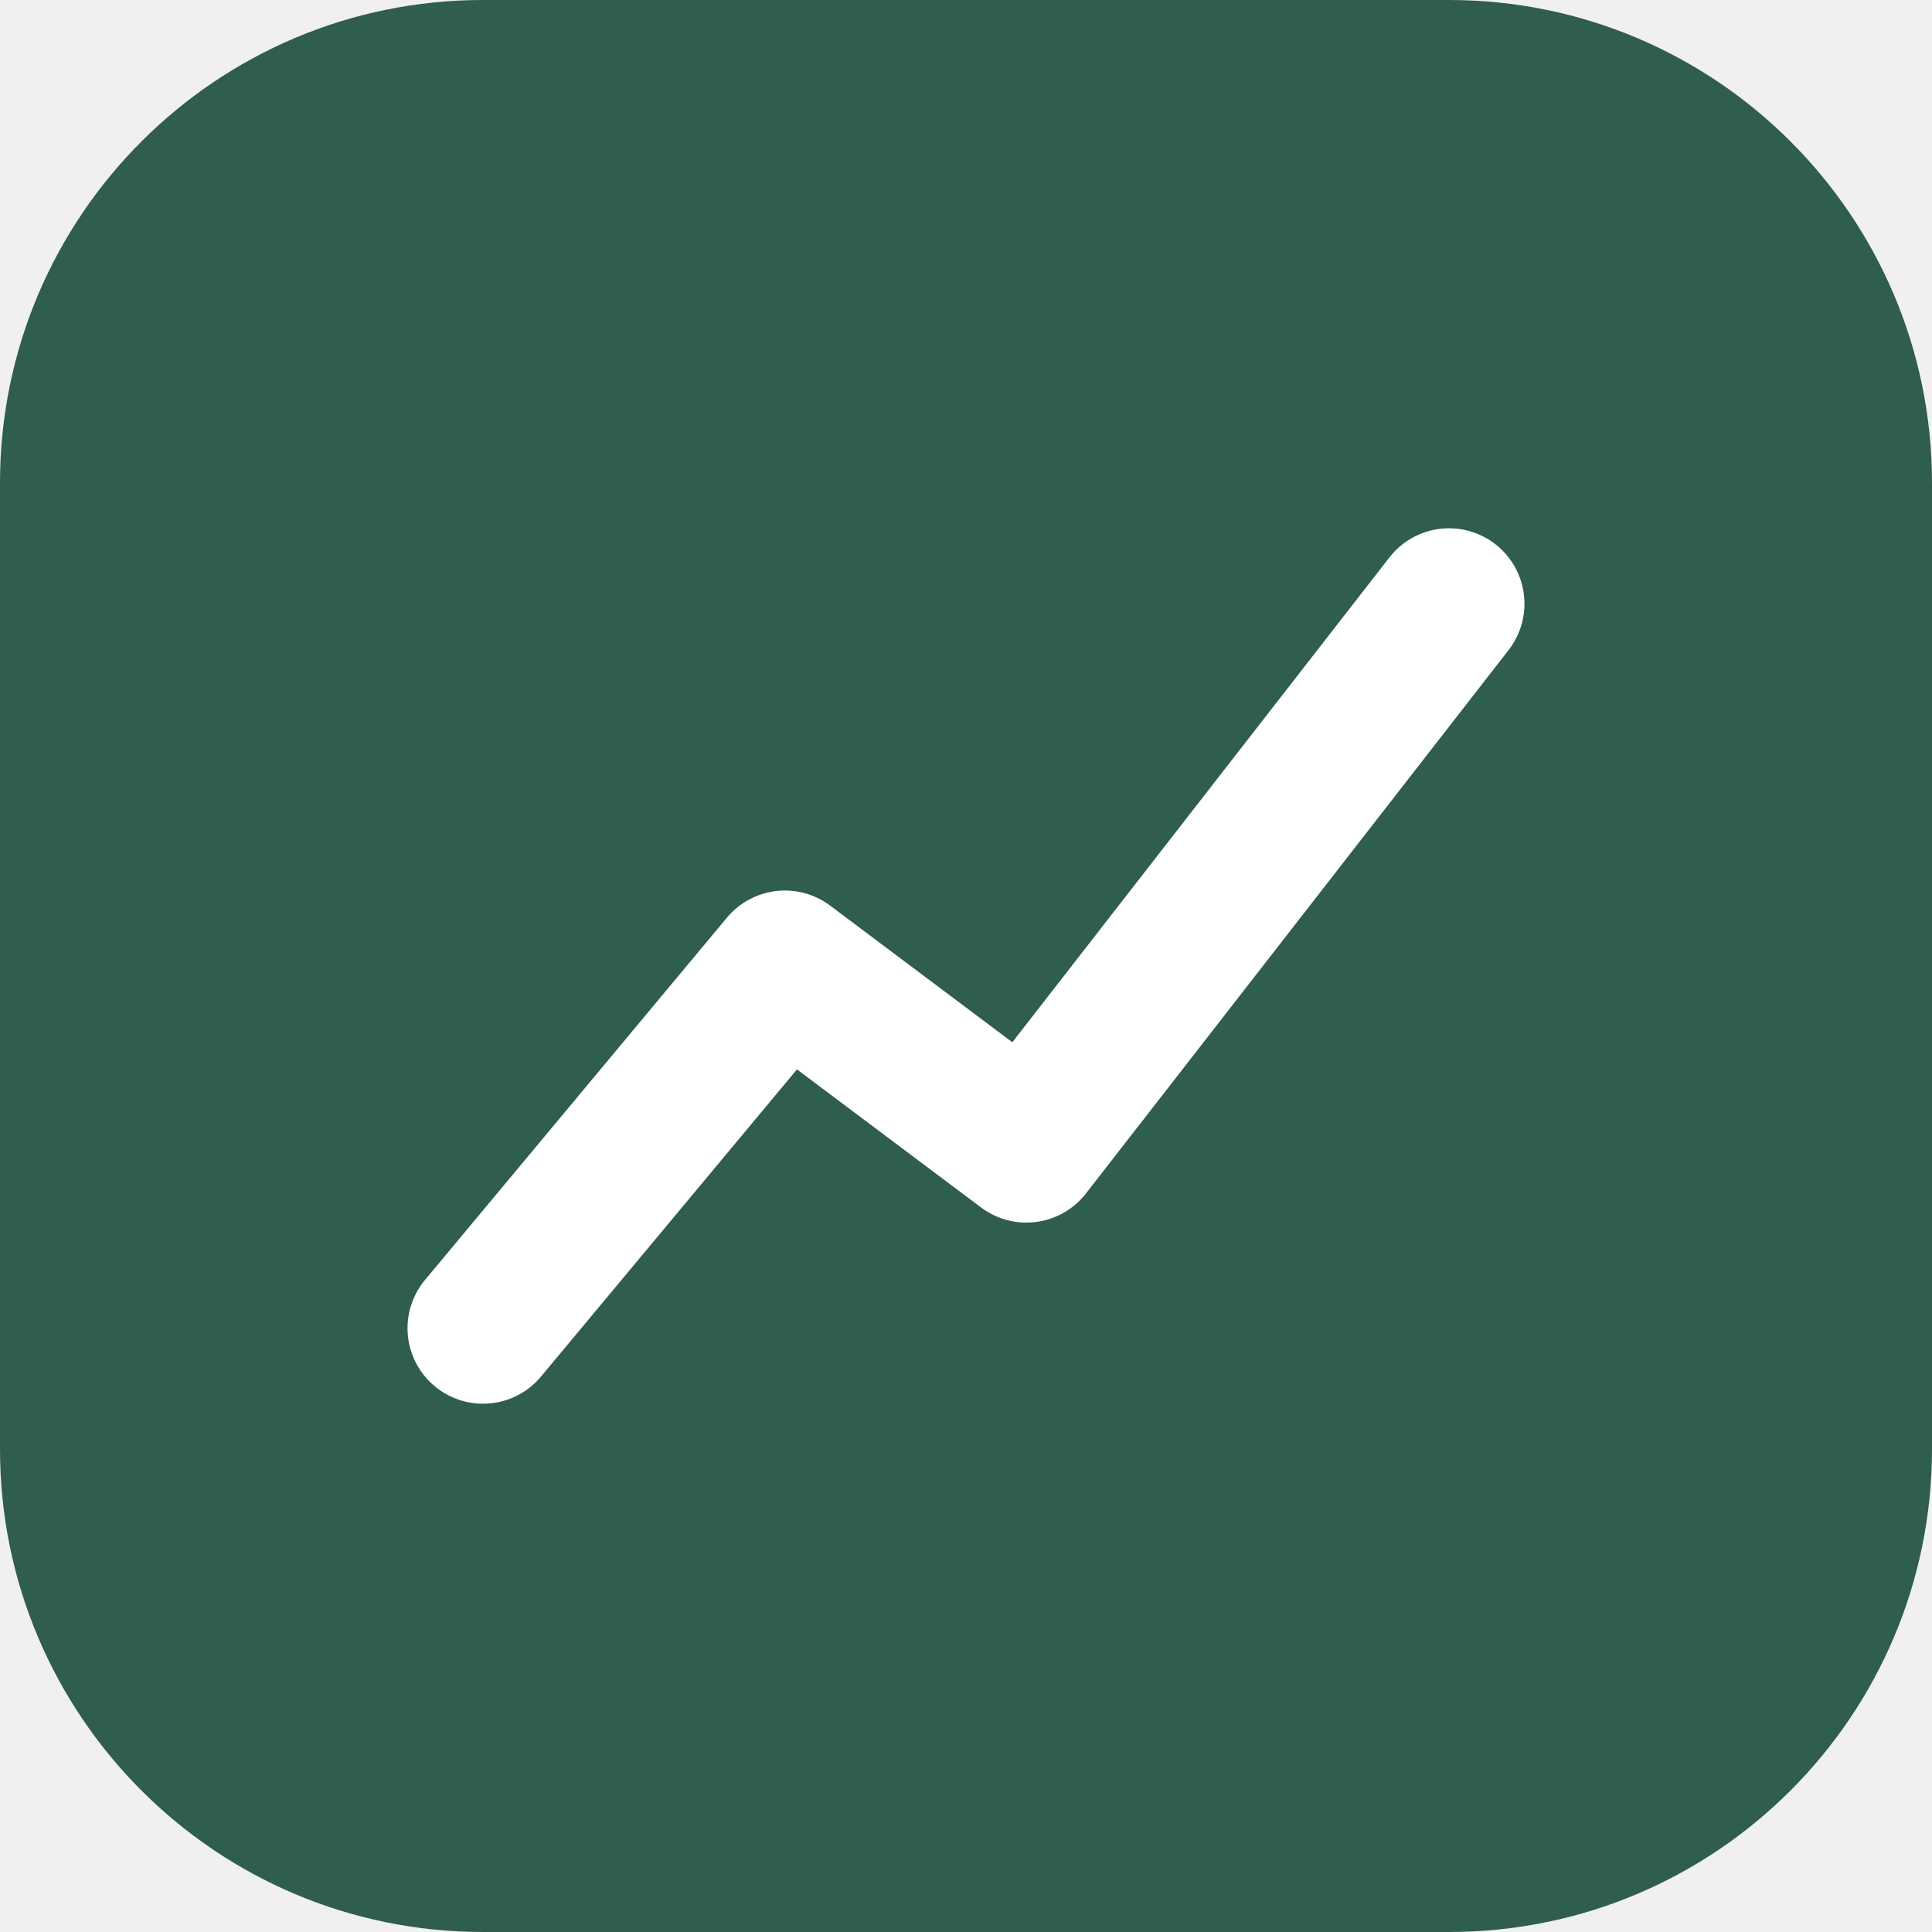
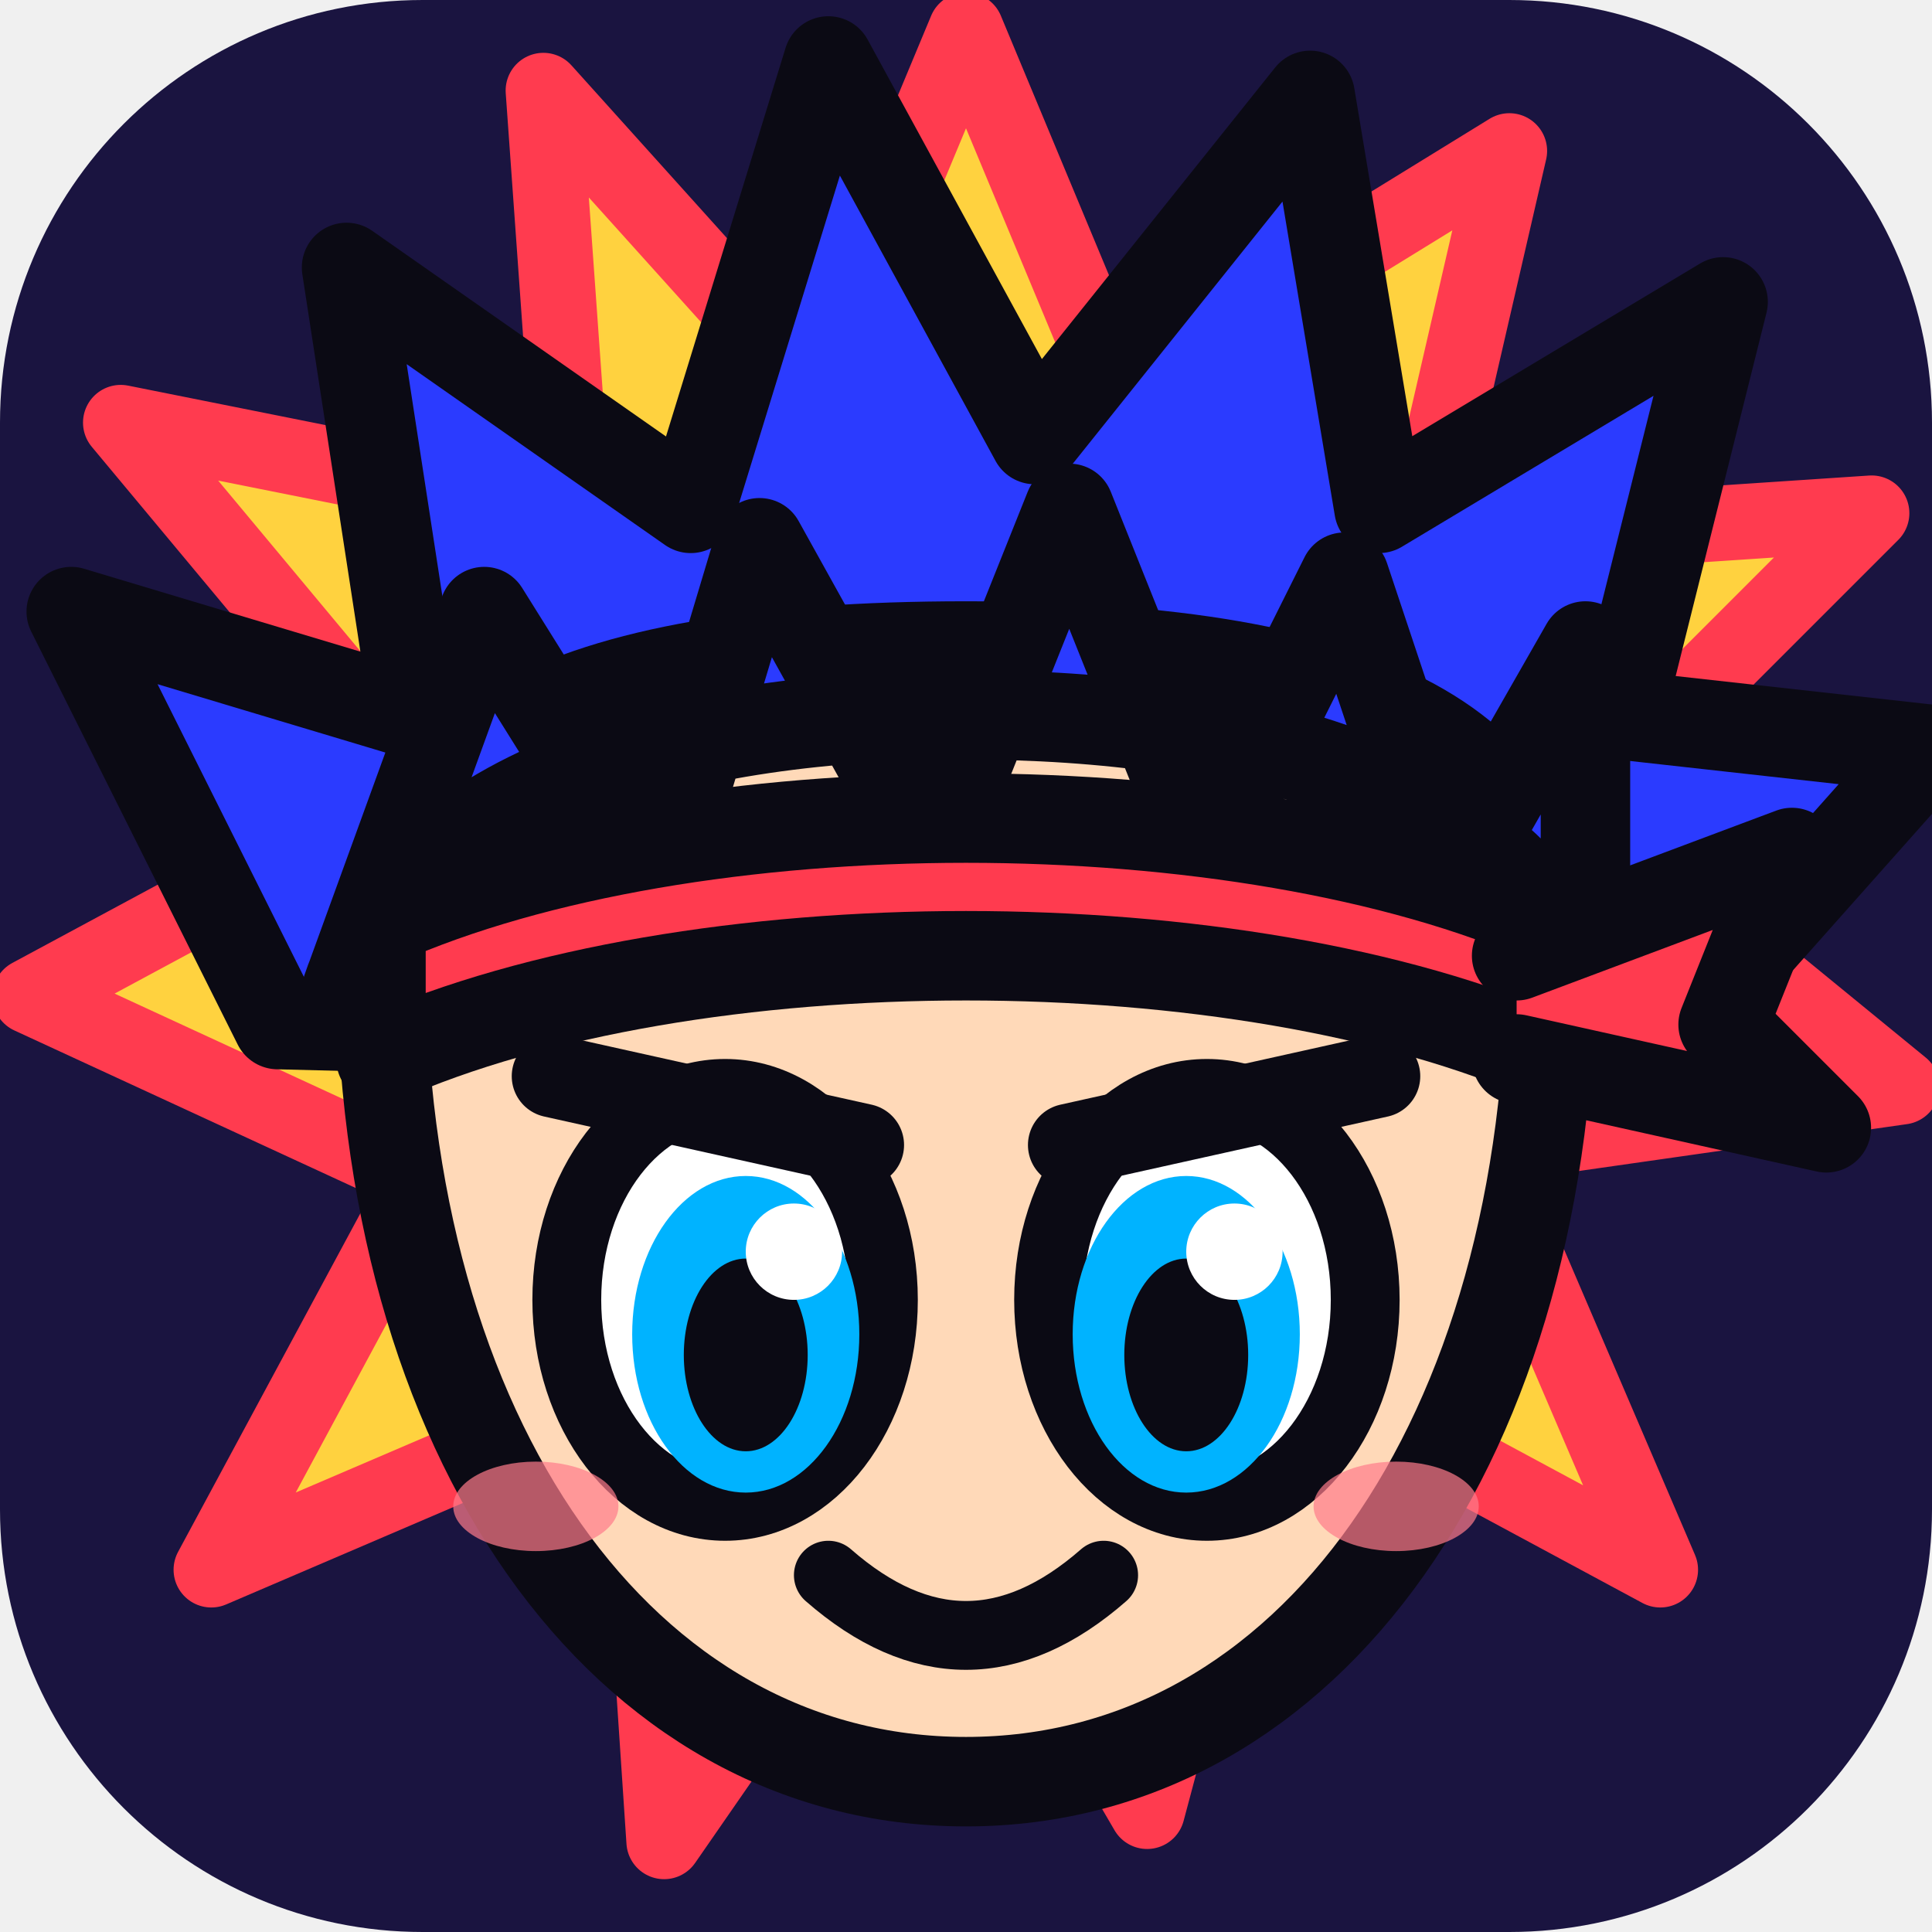
- <svg xmlns="http://www.w3.org/2000/svg" viewBox="0 0 32 32">
-   <rect width="32" height="32" rx="8" fill="#2f5d50" />
-   <path d="M8 22l5-6 4 3 7-9" stroke="#fff" stroke-width="2.5" fill="none" stroke-linecap="round" stroke-linejoin="round" />
+ <svg xmlns="http://www.w3.org/2000/svg" viewBox="0 0 64 64">
+   <rect width="64" height="64" rx="14" fill="#1a1440" />
+   <path d="M32 1 L37 13 L50 5 L47 18 L62 17 L52 27 L63 36 L49 38 L55 52 L42 45 L38 60 L31 48 L22 61 L21 46 L7 52 L14 39 L1 33 L14 26 L4 14 L19 17 L18 3 L27 13 Z" fill="#ffd23f" stroke="#ff3b4f" stroke-width="2.5" stroke-linejoin="round" />
+   <g transform="translate(32 38.5) scale(1.14) translate(-32 -38)">
+     <g stroke="#0b0a14" stroke-width="2.6" stroke-linejoin="round" stroke-linecap="round">
+       <path d="M12 34 L6 22 L16 25 L14 12 L24 19 L28 6 L34 17 L42 7 L44 19 L54 13 L51 25 L60 26 L52 35 Z" fill="#2b3bff" />
+       <path d="M15 32 C15 46 22 56 32 56 C42 56 49 46 49 32 C49 26 44 23 32 23 C20 23 15 26 15 32 Z" fill="#ffd9b8" />
+       <path d="M14 33 L18 22 L23 30 L26 20 L31 29 L35 19 L39 29 L43 21 L46 30 L50 23 L50 33 C48 27 40 25 32 25 C24 25 16 27 14 33 Z" fill="#2b3bff" />
+       <path d="M15 31 C24 27 40 27 49 31 L49 35 C40 31 24 31 15 35 Z" fill="#ff3b4f" />
+       <path d="M48 32 L56 29 L54 34 L57 37 L48 35" fill="#ff3b4f" />
+     </g>
+     <g stroke="#0b0a14" stroke-width="2">
+       <ellipse cx="25" cy="42" rx="4.6" ry="6" fill="#fff" />
+       <ellipse cx="39" cy="42" rx="4.6" ry="6" fill="#fff" />
+     </g>
+     <ellipse cx="25.6" cy="43" rx="3.3" ry="4.6" fill="#00b3ff" />
+     <ellipse cx="38.4" cy="43" rx="3.3" ry="4.6" fill="#00b3ff" />
+     <ellipse cx="25.6" cy="43.6" rx="1.8" ry="2.8" fill="#0b0a14" />
+     <ellipse cx="38.4" cy="43.6" rx="1.8" ry="2.8" fill="#0b0a14" />
+     <circle cx="27" cy="40.6" r="1.4" fill="#fff" />
+     <circle cx="39.8" cy="40.6" r="1.4" fill="#fff" />
+     <g stroke="#0b0a14" stroke-width="2.4" stroke-linecap="round">
+       <path d="M20 35.5 L29 37.5" />
+       <path d="M44 35.5 L35 37.5" />
+     </g>
+     <path d="M28 50 Q32 53.5 36 50" fill="none" stroke="#0b0a14" stroke-width="2" stroke-linecap="round" />
+     <g fill="#ff7a8a" opacity="0.7">
+       <ellipse cx="19.5" cy="48" rx="2.4" ry="1.3" />
+       <ellipse cx="44.5" cy="48" rx="2.4" ry="1.3" />
+     </g>
+   </g>
</svg>
